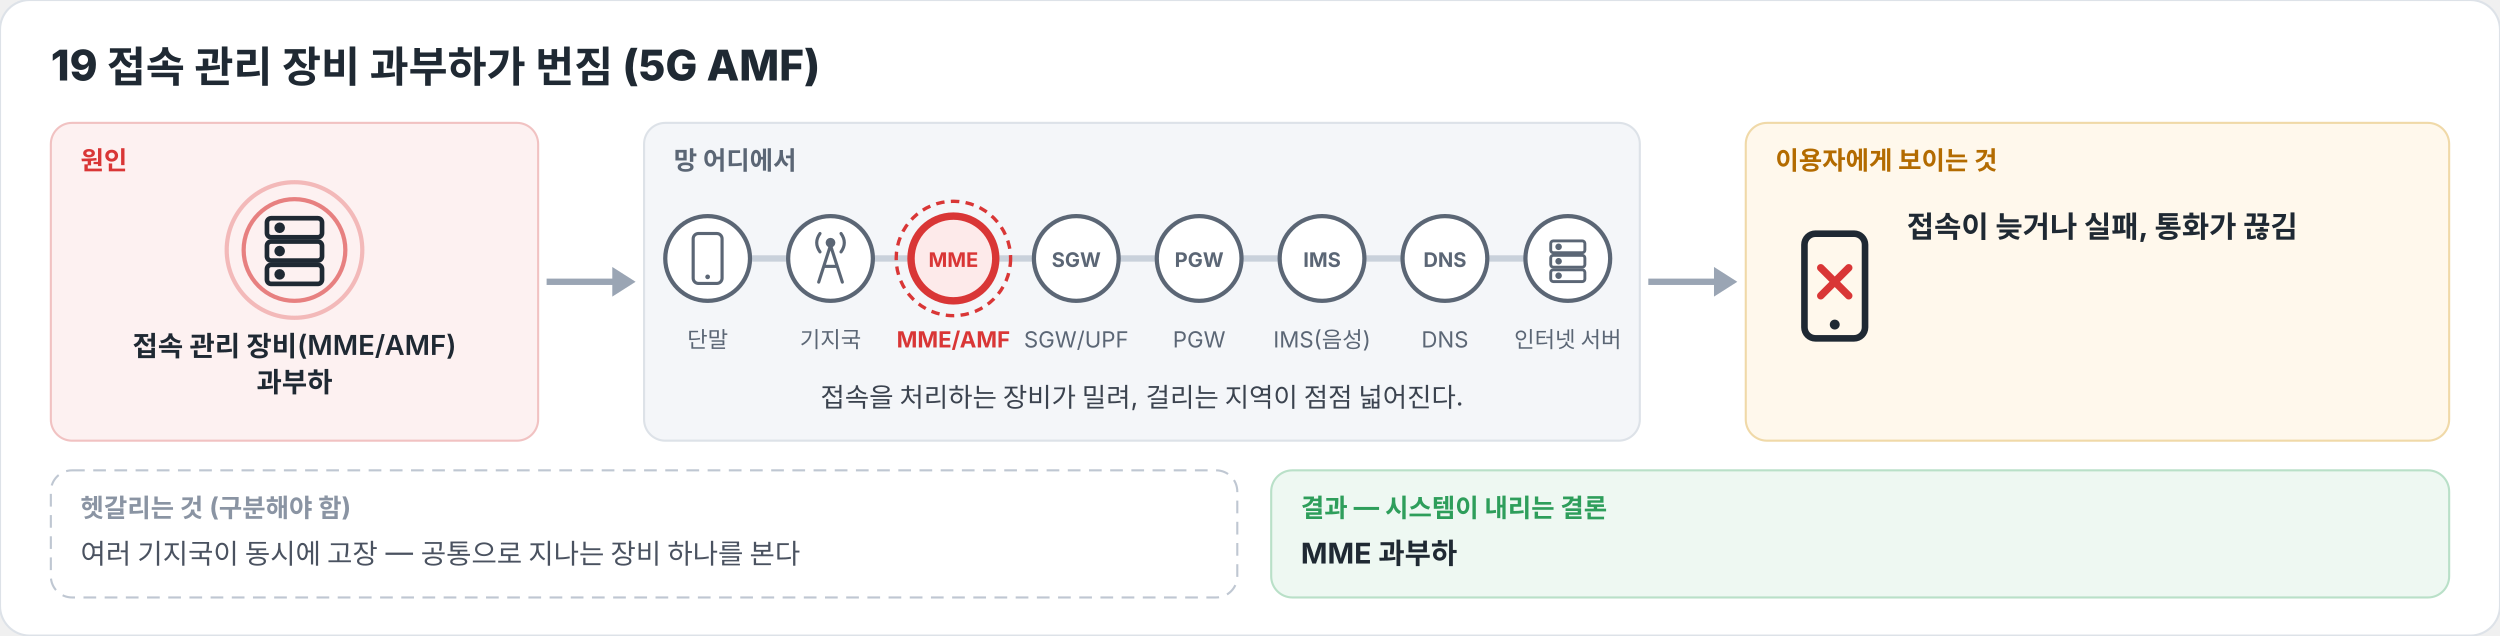
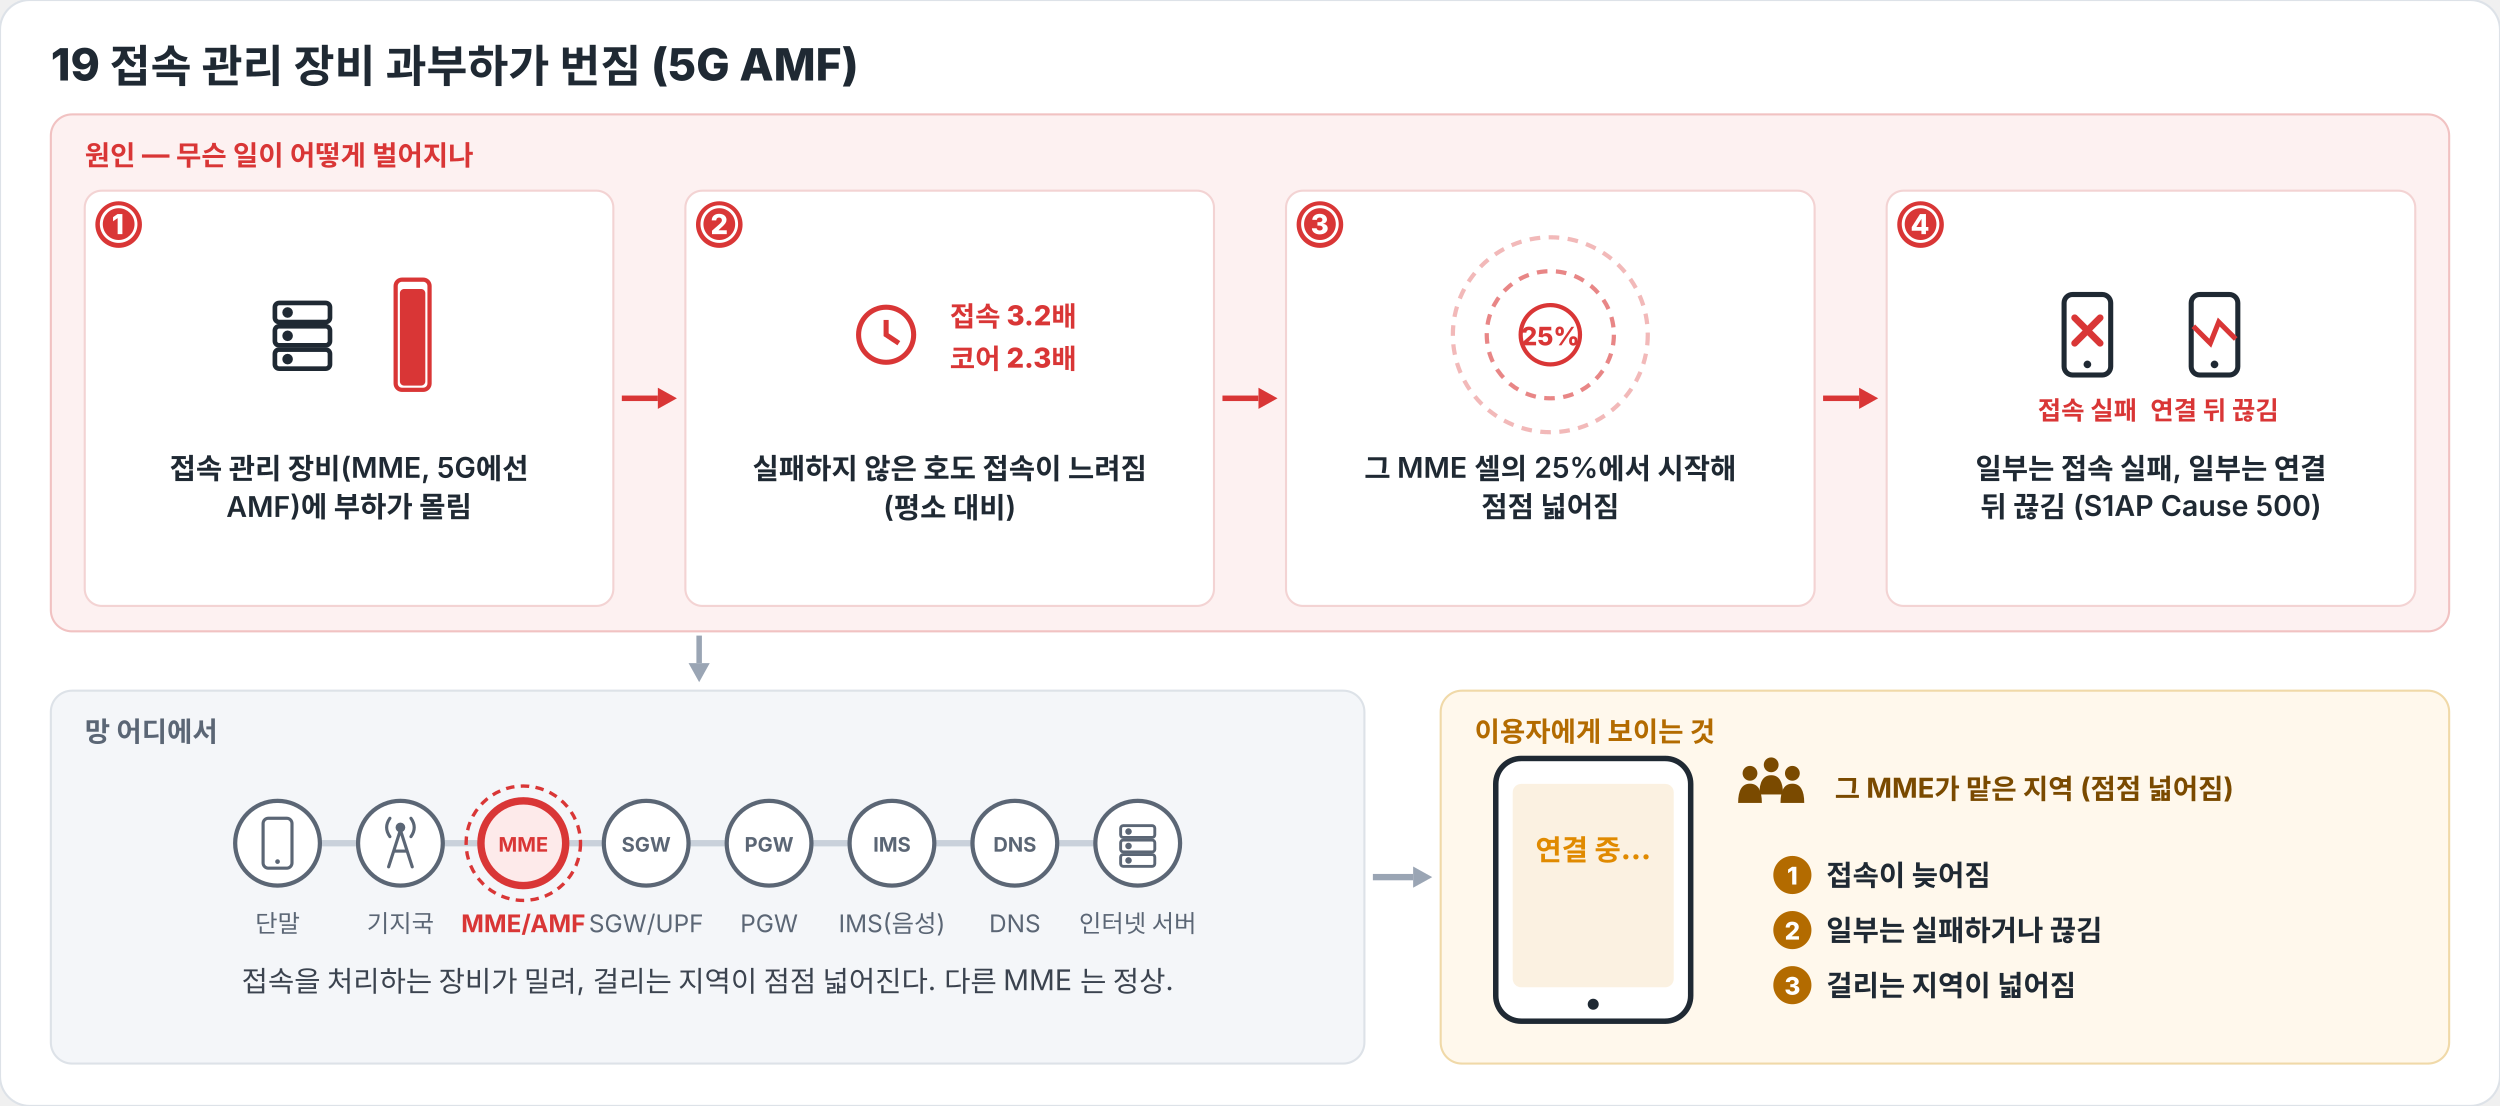
- <svg xmlns="http://www.w3.org/2000/svg" viewBox="0 0 1180 300" width="1180" height="300" font-family="-apple-system,'Apple SD Gothic Neo','Hiragino Sans',sans-serif">
-   <rect width="1180" height="300" rx="14" fill="#fff" stroke="#dde2e8" />
-   <text x="24" y="38" font-size="20" font-weight="800" fill="#1f2933">19  접속 관리 장비 과부하가 번짐 (5G AMF)</text>
-   <rect x="24" y="58" width="230" height="150" rx="10" fill="#fdf1f1" stroke="#f1c2c2" />
-   <text x="38" y="80" font-size="12" font-weight="700" fill="#d93636">원인</text>
-   <g transform="translate(139,118)" fill="none" stroke="#1f2933" stroke-width="2.2">
+ <svg xmlns="http://www.w3.org/2000/svg" viewBox="0 0 1180 522" width="1180" height="522" font-family="-apple-system,'Apple SD Gothic Neo','Hiragino Sans',sans-serif">
+   <rect width="1180" height="522" rx="14" fill="#fff" stroke="#dde2e8" />
+   <text x="24" y="38" font-size="21" font-weight="800" fill="#1f2933">19  접속 관리 장비 과부하가 번짐 (5G AMF)</text>
+   <rect x="24" y="54" width="1132" height="244" rx="10" fill="#fdf1f1" stroke="#f1c2c2" />
+   <text x="40" y="78" font-size="13" font-weight="700" fill="#d93636">원인 — 무슨 일이 어떻게 벌어지나</text>
+   <rect x="40.0" y="90" width="249.5" height="196" rx="8" fill="#fff" stroke="#f3d3d3" />
+   <circle cx="56.0" cy="106" r="11" fill="#d93636" />
+   <text x="56.0" y="110.5" font-size="13" fill="#fff" font-weight="800" text-anchor="middle">①</text>
+   <g transform="translate(142.75,158)" fill="none" stroke="#1f2933" stroke-width="2.2">
    <rect x="-13" y="-15" width="26" height="9" rx="2" />
    <circle cx="-7" cy="-10.5" r="1.4" fill="#1f2933" />
    <rect x="-13" y="-4" width="26" height="9" rx="2" />
    <circle cx="-7" cy="0.5" r="1.4" fill="#1f2933" />
    <rect x="-13" y="7" width="26" height="9" rx="2" />
    <circle cx="-7" cy="11.5" r="1.4" fill="#1f2933" />
  </g>
+   <rect x="186.75" y="132" width="16" height="52" rx="3" fill="#fff" stroke="#d93636" stroke-width="2" />
+   <rect x="188.75" y="136.4" width="12" height="45.6" rx="2" fill="#d93636" />
+   <text x="164.75" y="226" font-size="13.5" fill="#1f2933" font-weight="600" text-anchor="middle">접속 관리 장비(MME, 5G에선</text>
+   <text x="164.75" y="244" font-size="13.5" fill="#1f2933" font-weight="600" text-anchor="middle">AMF)에 부하가 몰림</text>
+   <line x1="293.5" y1="188" x2="310.5" y2="188.0" stroke="#d93636" stroke-width="2.6" />
+   <polygon points="319.5,188 310.5,183.0 310.5,193.0" fill="#d93636" />
+   <rect x="323.5" y="90" width="249.5" height="196" rx="8" fill="#fff" stroke="#f3d3d3" />
+   <circle cx="339.5" cy="106" r="11" fill="#d93636" />
+   <text x="339.5" y="110.5" font-size="13" fill="#fff" font-weight="800" text-anchor="middle">②</text>
+   <g transform="translate(418.25,158)" fill="none" stroke="#d93636" stroke-width="2.4">
+     <circle r="13" />
+     <path d="M0,-7 L0,0 L6,4" />
+   </g>
+   <text x="478.25" y="154" font-size="13" fill="#d93636" font-weight="800" text-anchor="middle">접속 3.2배</text>
+   <text x="478.25" y="174" font-size="13" fill="#d93636" font-weight="800" text-anchor="middle">코어 2.3배</text>
+   <text x="448.25" y="226" font-size="13.5" fill="#1f2933" font-weight="600" text-anchor="middle">실패하지 않은 호도 접속이 느려짐</text>
+   <text x="448.25" y="244" font-size="13.5" fill="#1f2933" font-weight="600" text-anchor="middle">(평소 대비)</text>
+   <line x1="577.0" y1="188" x2="594.0" y2="188.0" stroke="#d93636" stroke-width="2.6" />
+   <polygon points="603.0,188 594.0,183.0 594.0,193.0" fill="#d93636" />
+   <rect x="607.0" y="90" width="249.5" height="196" rx="8" fill="#fff" stroke="#f3d3d3" />
+   <circle cx="623.0" cy="106" r="11" fill="#d93636" />
+   <text x="623.0" y="110.5" font-size="13" fill="#fff" font-weight="800" text-anchor="middle">③</text>
  <g fill="none" stroke="#d93636" stroke-width="2">
-     <circle cx="139" cy="118" r="24" opacity=".6" />
-     <circle cx="139" cy="118" r="32" opacity=".3" />
+     <circle cx="731.75" cy="158" r="14" />
+     <circle cx="731.75" cy="158" r="30" opacity=".6" stroke-dasharray="5 4" />
+     <circle cx="731.75" cy="158" r="46" opacity=".35" stroke-dasharray="5 4" />
  </g>
-   <text x="139" y="168" font-size="13" fill="#1f2933" font-weight="600" text-anchor="middle">접속 관리 장비(MME/AMF)</text>
-   <text x="139" y="185" font-size="13" fill="#1f2933" font-weight="600" text-anchor="middle">과부하</text>
-   <line x1="258" y1="133" x2="292" y2="133" stroke="#9aa5b4" stroke-width="3" />
-   <polygon points="300,133 289,126 289,140" fill="#9aa5b4" />
-   <rect x="304" y="58" width="470" height="150" rx="10" fill="#f4f6f9" stroke="#dde2e8" />
-   <text x="318" y="80" font-size="12" font-weight="700" fill="#5b6675">망 어디에서</text>
-   <line x1="334" y1="122" x2="740" y2="122" stroke="#c9d1db" stroke-width="3" />
-   <circle cx="334" cy="122" r="20" fill="#fff" stroke="#5b6675" stroke-width="2" />
-   <g transform="translate(334,122) scale(0.62)">
+   <text x="731.75" y="163" font-size="12" fill="#d93636" font-weight="800" text-anchor="middle">25%</text>
+   <text x="731.75" y="226" font-size="13.5" fill="#1f2933" font-weight="600" text-anchor="middle">그 MME 셀의 25%에서 시작해</text>
+   <text x="731.75" y="244" font-size="13.5" fill="#1f2933" font-weight="600" text-anchor="middle">점점 넓어짐</text>
+   <line x1="860.5" y1="188" x2="877.5" y2="188.0" stroke="#d93636" stroke-width="2.6" />
+   <polygon points="886.5,188 877.5,183.0 877.5,193.0" fill="#d93636" />
+   <rect x="890.5" y="90" width="249.5" height="196" rx="8" fill="#fff" stroke="#f3d3d3" />
+   <circle cx="906.5" cy="106" r="11" fill="#d93636" />
+   <text x="906.5" y="110.5" font-size="13" fill="#fff" font-weight="800" text-anchor="middle">④</text>
+   <g transform="translate(985.25,158) scale(1)">
+     <rect x="-11" y="-19" width="22" height="38" rx="4" fill="none" stroke="#1f2933" stroke-width="2.4" />
+     <circle cx="0" cy="14" r="1.8" fill="#1f2933" />
+   </g>
+   <g transform="translate(985.25,156) scale(1)" stroke="#d93636" stroke-width="3.2" stroke-linecap="round">
+     <path d="M-6,-6 L6,6 M6,-6 L-6,6" />
+   </g>
+   <text x="985.25" y="198" font-size="12" fill="#d93636" font-weight="700" text-anchor="middle">접속 실패</text>
+   <g transform="translate(1045.25,158) scale(1)">
+     <rect x="-11" y="-19" width="22" height="38" rx="4" fill="none" stroke="#1f2933" stroke-width="2.4" />
+     <circle cx="0" cy="14" r="1.8" fill="#1f2933" />
+   </g>
+   <path d="M1035.25,154 L1043.25,162 L1047.25,152 L1055.25,160" fill="none" stroke="#d93636" stroke-width="2.4" />
+   <text x="1045.25" y="198" font-size="12" fill="#d93636" font-weight="700" text-anchor="middle">연결 뒤 끊김</text>
+   <text x="1015.25" y="226" font-size="13.5" fill="#1f2933" font-weight="600" text-anchor="middle">일부는 접속 실패, 일부는 연결</text>
+   <text x="1015.25" y="244" font-size="13.5" fill="#1f2933" font-weight="600" text-anchor="middle">뒤 끊김 (S1AP Cause 500)</text>
+   <line x1="330" y1="300" x2="330.0" y2="313.0" stroke="#9aa5b4" stroke-width="2.6" />
+   <polygon points="330,322 335.0,313.0 325.0,313.0" fill="#9aa5b4" />
+   <rect x="24" y="326" width="620" height="176" rx="10" fill="#f4f6f9" stroke="#dde2e8" />
+   <text x="40" y="350" font-size="13" font-weight="700" fill="#5b6675">망 어디에서</text>
+   <line x1="131" y1="398" x2="537" y2="398" stroke="#c9d1db" stroke-width="3" />
+   <circle cx="131" cy="398" r="20" fill="#fff" stroke="#5b6675" stroke-width="2" />
+   <g transform="translate(131,398) scale(0.62)">
    <rect x="-11" y="-19" width="22" height="38" rx="4" fill="none" stroke="#5b6675" stroke-width="2.4" />
    <circle cx="0" cy="14" r="1.8" fill="#5b6675" />
  </g>
-   <text x="334" y="164" text-anchor="middle" font-size="10.5" fill="#5b6675" font-weight="400">단말</text>
-   <circle cx="392" cy="122" r="20" fill="#fff" stroke="#5b6675" stroke-width="2" />
-   <g transform="translate(392,122) scale(0.62)" stroke="#5b6675" stroke-width="2.4" fill="none" stroke-linecap="round">
+   <text x="131" y="440" text-anchor="middle" font-size="11.5" fill="#5b6675" font-weight="400">단말</text>
+   <circle cx="189" cy="398" r="20" fill="#fff" stroke="#5b6675" stroke-width="2" />
+   <g transform="translate(189,398) scale(0.62)" stroke="#5b6675" stroke-width="2.4" fill="none" stroke-linecap="round">
    <path d="M-9,18 L0,-10 L9,18 M-5,6 L5,6" />
    <circle cx="0" cy="-12" r="2.5" fill="#5b6675" />
    <path d="M-8,-19 Q-13,-12 -8,-5 M8,-19 Q13,-12 8,-5" />
  </g>
-   <text x="392" y="164" text-anchor="middle" font-size="10.5" fill="#5b6675" font-weight="400">기지국</text>
-   <circle cx="450" cy="122" r="20" fill="#fdeaea" stroke="#d93636" stroke-width="3.5" />
-   <text x="450" y="126" text-anchor="middle" font-size="9.5" font-weight="700" fill="#d93636">MME</text>
-   <text x="450" y="164" text-anchor="middle" font-size="10.5" fill="#d93636" font-weight="700">MME/AMF</text>
-   <circle cx="450" cy="122" r="27" fill="none" stroke="#d93636" stroke-width="1.6" stroke-dasharray="4 3" />
-   <circle cx="508" cy="122" r="20" fill="#fff" stroke="#5b6675" stroke-width="2" />
-   <text x="508" y="126" text-anchor="middle" font-size="9.5" font-weight="700" fill="#5b6675">SGW</text>
-   <text x="508" y="164" text-anchor="middle" font-size="10.5" fill="#5b6675" font-weight="400">SGW/UPF</text>
-   <circle cx="566" cy="122" r="20" fill="#fff" stroke="#5b6675" stroke-width="2" />
-   <text x="566" y="126" text-anchor="middle" font-size="9.5" font-weight="700" fill="#5b6675">PGW</text>
-   <text x="566" y="164" text-anchor="middle" font-size="10.5" fill="#5b6675" font-weight="400">PGW</text>
-   <circle cx="624" cy="122" r="20" fill="#fff" stroke="#5b6675" stroke-width="2" />
-   <text x="624" y="126" text-anchor="middle" font-size="9.5" font-weight="700" fill="#5b6675">IMS</text>
-   <text x="624" y="164" text-anchor="middle" font-size="10.5" fill="#5b6675" font-weight="400">IMS(음성)</text>
-   <circle cx="682" cy="122" r="20" fill="#fff" stroke="#5b6675" stroke-width="2" />
-   <text x="682" y="126" text-anchor="middle" font-size="9.5" font-weight="700" fill="#5b6675">DNS</text>
-   <text x="682" y="164" text-anchor="middle" font-size="10.5" fill="#5b6675" font-weight="400">DNS</text>
-   <circle cx="740" cy="122" r="20" fill="#fff" stroke="#5b6675" stroke-width="2" />
-   <g transform="translate(740,123) scale(.62)" fill="none" stroke="#5b6675" stroke-width="2.2">
+   <text x="189" y="440" text-anchor="middle" font-size="11.5" fill="#5b6675" font-weight="400">기지국</text>
+   <circle cx="247" cy="398" r="20" fill="#fdeaea" stroke="#d93636" stroke-width="3.5" />
+   <text x="247" y="402" text-anchor="middle" font-size="9.5" font-weight="700" fill="#d93636">MME</text>
+   <text x="247" y="440" text-anchor="middle" font-size="11.5" fill="#d93636" font-weight="700">MME/AMF</text>
+   <circle cx="247" cy="398" r="27" fill="none" stroke="#d93636" stroke-width="1.6" stroke-dasharray="4 3" />
+   <circle cx="305" cy="398" r="20" fill="#fff" stroke="#5b6675" stroke-width="2" />
+   <text x="305" y="402" text-anchor="middle" font-size="9.5" font-weight="700" fill="#5b6675">SGW</text>
+   <text x="305" y="440" text-anchor="middle" font-size="11.5" fill="#5b6675" font-weight="400">SGW/UPF</text>
+   <circle cx="363" cy="398" r="20" fill="#fff" stroke="#5b6675" stroke-width="2" />
+   <text x="363" y="402" text-anchor="middle" font-size="9.5" font-weight="700" fill="#5b6675">PGW</text>
+   <text x="363" y="440" text-anchor="middle" font-size="11.5" fill="#5b6675" font-weight="400">PGW</text>
+   <circle cx="421" cy="398" r="20" fill="#fff" stroke="#5b6675" stroke-width="2" />
+   <text x="421" y="402" text-anchor="middle" font-size="9.5" font-weight="700" fill="#5b6675">IMS</text>
+   <text x="421" y="440" text-anchor="middle" font-size="11.5" fill="#5b6675" font-weight="400">IMS(음성)</text>
+   <circle cx="479" cy="398" r="20" fill="#fff" stroke="#5b6675" stroke-width="2" />
+   <text x="479" y="402" text-anchor="middle" font-size="9.5" font-weight="700" fill="#5b6675">DNS</text>
+   <text x="479" y="440" text-anchor="middle" font-size="11.5" fill="#5b6675" font-weight="400">DNS</text>
+   <circle cx="537" cy="398" r="20" fill="#fff" stroke="#5b6675" stroke-width="2" />
+   <g transform="translate(537,399) scale(.62)" fill="none" stroke="#5b6675" stroke-width="2.2">
    <rect x="-13" y="-15" width="26" height="9" rx="2" />
    <circle cx="-7" cy="-10.5" r="1.4" fill="#5b6675" />
    <rect x="-13" y="-4" width="26" height="9" rx="2" />
    <circle cx="-7" cy="0.5" r="1.4" fill="#5b6675" />
    <rect x="-13" y="7" width="26" height="9" rx="2" />
    <circle cx="-7" cy="11.5" r="1.4" fill="#5b6675" />
  </g>
-   <text x="740" y="164" text-anchor="middle" font-size="10.5" fill="#5b6675" font-weight="400">인터넷 서버</text>
-   <text x="539" y="192" font-size="12.5" fill="#3b434f" font-weight="400" text-anchor="middle">접속을 처리하는 장비가 밀려, 걸리는 지역이 점점 넓어진다.</text>
-   <line x1="778" y1="133" x2="812" y2="133" stroke="#9aa5b4" stroke-width="3" />
-   <polygon points="820,133 809,126 809,140" fill="#9aa5b4" />
-   <rect x="824" y="58" width="332" height="150" rx="10" fill="#fff8ec" stroke="#f0d9a8" />
-   <text x="838" y="80" font-size="12" font-weight="700" fill="#b36b00">이용자에게 보이는 것</text>
-   <g transform="translate(866,135) scale(1.3)">
-     <rect x="-11" y="-19" width="22" height="38" rx="4" fill="none" stroke="#1f2933" stroke-width="2.4" />
-     <circle cx="0" cy="14" r="1.8" fill="#1f2933" />
+   <text x="537" y="440" text-anchor="middle" font-size="11.5" fill="#5b6675" font-weight="400">인터넷 서버</text>
+   <text x="334" y="468" font-size="13.5" fill="#3b434f" font-weight="400" text-anchor="middle">접속을 처리하는 장비가 밀려, 걸리는 지역이 점점 넓어진다. 다른 MME 는 정상.</text>
+   <line x1="648" y1="414" x2="667.0" y2="414.0" stroke="#9aa5b4" stroke-width="3" />
+   <polygon points="676,414 667.0,409.0 667.0,419.0" fill="#9aa5b4" />
+   <rect x="680" y="326" width="476" height="176" rx="10" fill="#fff8ec" stroke="#f0d9a8" />
+   <text x="696" y="350" font-size="13" font-weight="700" fill="#b36b00">이용자에게 보이는 것</text>
+   <rect x="706" y="358" width="92" height="124" rx="12" fill="#fff" stroke="#1f2933" stroke-width="2.6" />
+   <rect x="714" y="370" width="76" height="96" rx="4" fill="#e08a00" opacity=".12" />
+   <circle cx="752" cy="474" r="2.6" fill="#1f2933" />
+   <text x="752" y="406" font-size="13.5" fill="#e08a00" font-weight="800" text-anchor="middle">연결 중…</text>
+   <g transform="translate(826,372) scale(0.7)" fill="#7a4a00">
+     <circle cx="0" cy="-10" r="5" />
+     <path d="M-8,10 Q-8,-3 0,-3 Q8,-3 8,10 Z" />
  </g>
-   <g transform="translate(866,133) scale(1.1)" stroke="#d93636" stroke-width="3.2" stroke-linecap="round">
-     <path d="M-6,-6 L6,6 M6,-6 L-6,6" />
+   <g transform="translate(836,368) scale(0.7)" fill="#7a4a00">
+     <circle cx="0" cy="-10" r="5" />
+     <path d="M-8,10 Q-8,-3 0,-3 Q8,-3 8,10 Z" />
  </g>
-   <text x="900" y="112" font-size="14" fill="#1f2933" font-weight="700" text-anchor="start">접속이 늦거나 실패, 통화가 끊김</text>
-   <rect x="24" y="222" width="560" height="60" rx="10" fill="#fff" stroke="#bfc7d2" stroke-dasharray="6 4" />
-   <text x="38" y="244" font-size="12" font-weight="700" fill="#8a94a3">헷갈리는 것 (구분해야 함)</text>
-   <text x="38" y="266" font-size="13" fill="#4a5260" font-weight="400" text-anchor="start">여러 기지국이 동시에 고장 — 공통으로 지나는 장비 하나를 본다</text>
-   <rect x="600" y="222" width="556" height="60" rx="10" fill="#eef8f2" stroke="#b9e0c8" />
-   <text x="614" y="244" font-size="12" font-weight="700" fill="#2e9e5b">결과 — 시스템이 내리는 결론</text>
-   <text x="614" y="266" font-size="13.5" fill="#1f2933" font-weight="700" text-anchor="start">MME 과부하</text>
+   <g transform="translate(846,372) scale(0.7)" fill="#7a4a00">
+     <circle cx="0" cy="-10" r="5" />
+     <path d="M-8,10 Q-8,-3 0,-3 Q8,-3 8,10 Z" />
+   </g>
+   <text x="866" y="377" font-size="13" fill="#7a4a00" font-weight="700" text-anchor="start">그 MME가 맡은 지역 (점점 넓어짐)</text>
+   <circle cx="846" cy="413" r="9" fill="#b36b00" />
+   <text x="846" y="417.5" font-size="11.5" fill="#fff" font-weight="800" text-anchor="middle">1</text>
+   <text x="862" y="418" font-size="13.5" fill="#1f2933" font-weight="600" text-anchor="start">접속이 늦어짐</text>
+   <circle cx="846" cy="439" r="9" fill="#b36b00" />
+   <text x="846" y="443.5" font-size="11.5" fill="#fff" font-weight="800" text-anchor="middle">2</text>
+   <text x="862" y="444" font-size="13.5" fill="#1f2933" font-weight="600" text-anchor="start">일부는 실패하거나 끊김</text>
+   <circle cx="846" cy="465" r="9" fill="#b36b00" />
+   <text x="846" y="469.5" font-size="11.5" fill="#fff" font-weight="800" text-anchor="middle">3</text>
+   <text x="862" y="470" font-size="13.5" fill="#1f2933" font-weight="600" text-anchor="start">걸리는 지역이 넓어짐</text>
</svg>
